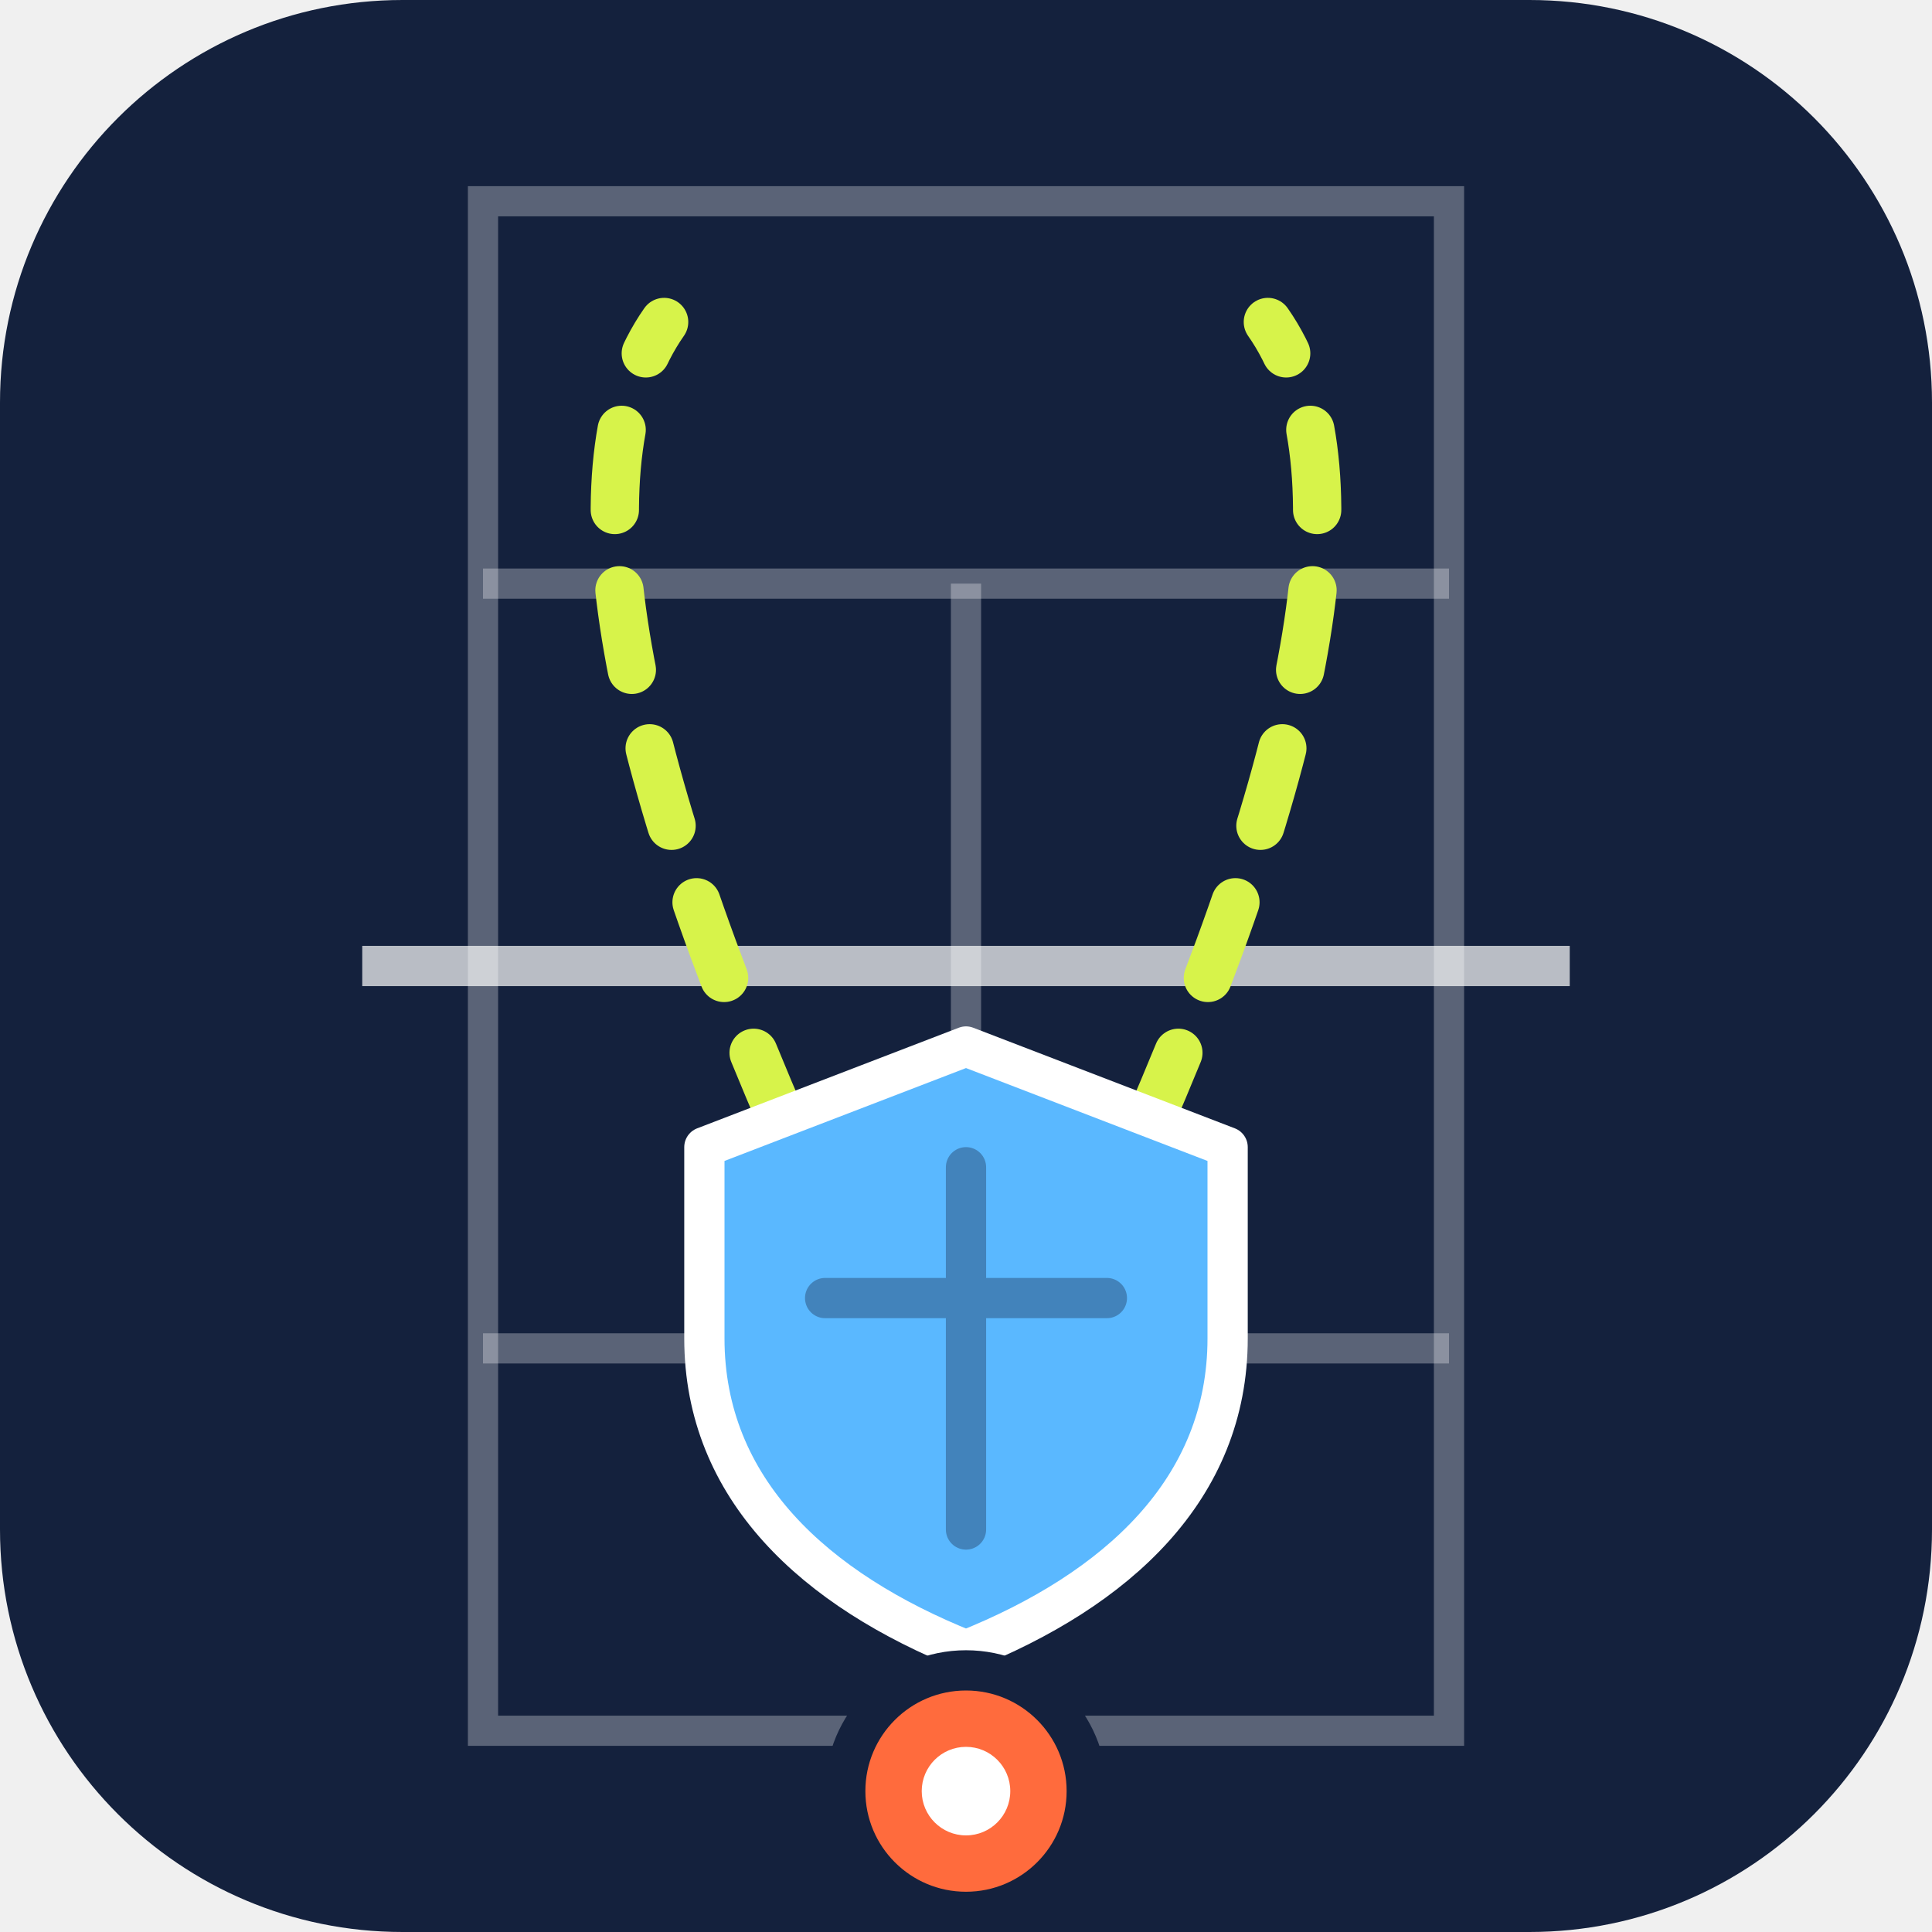
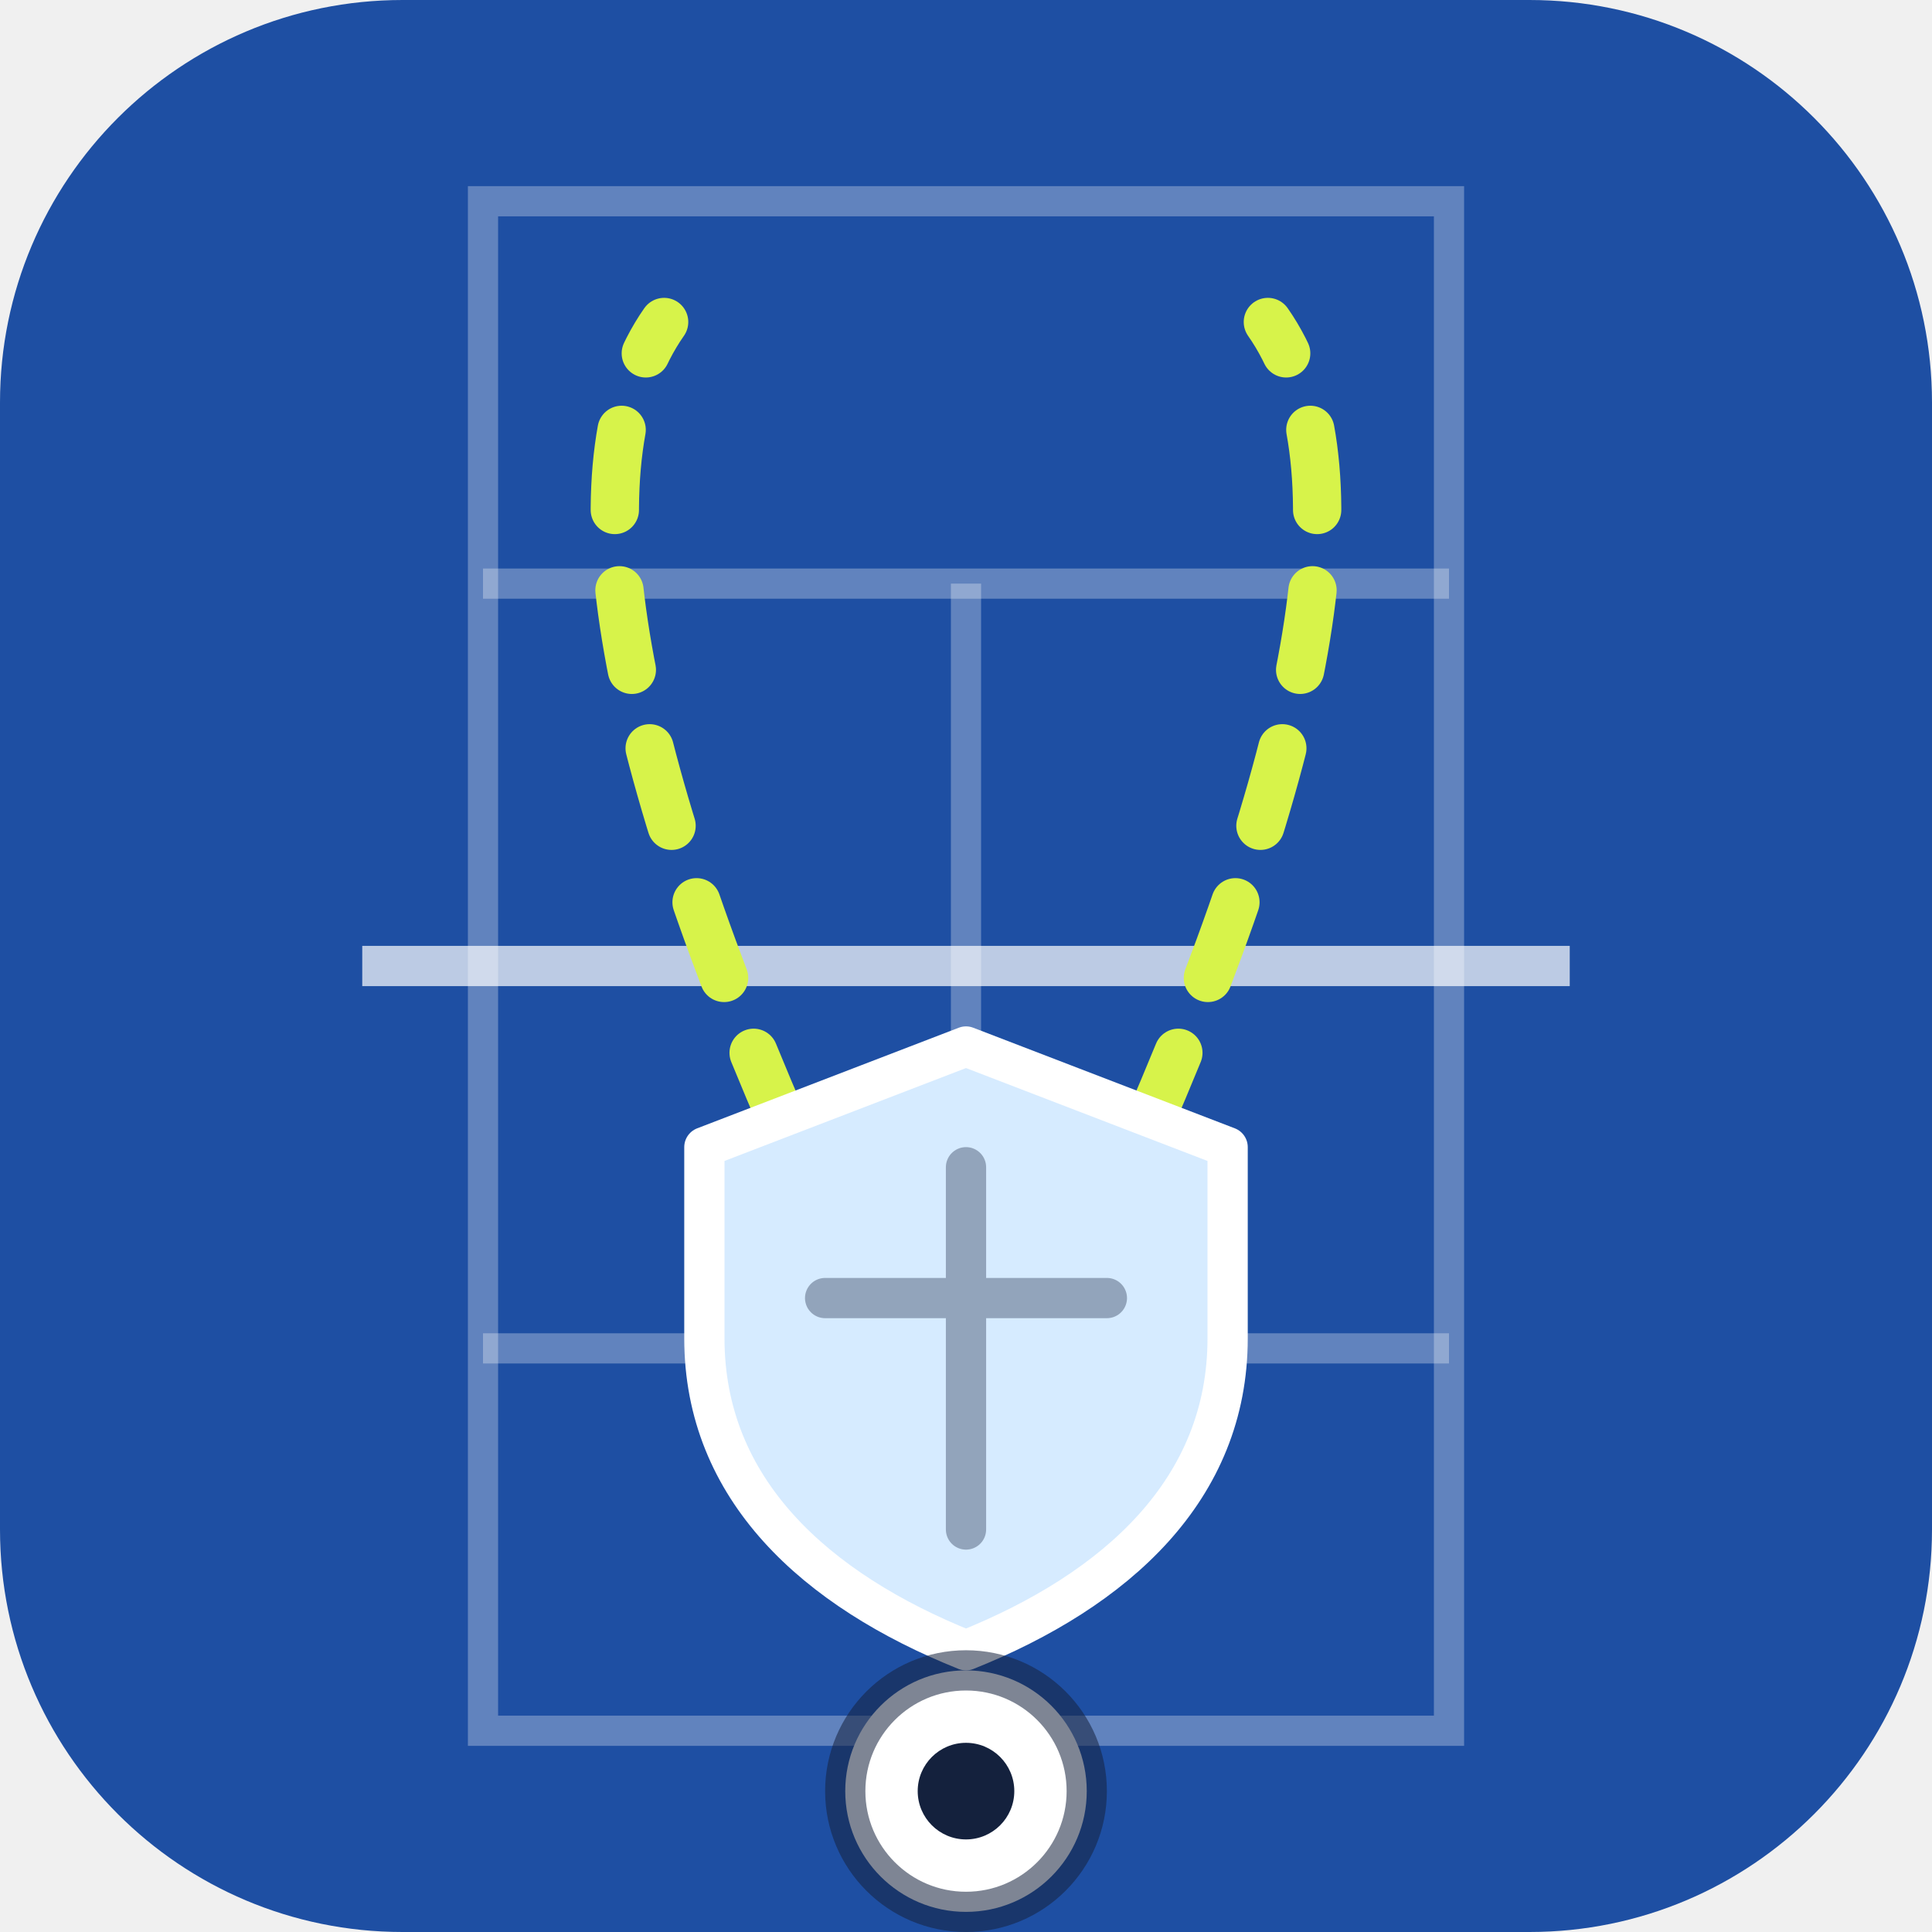
<svg xmlns="http://www.w3.org/2000/svg" viewBox="0 0 96 96" width="96" height="96">
-   <rect width="96" height="96" rx="20" fill="#14213D" />
+   <rect width="96" height="96" rx="20" fill="#1E4FA3" />
  <g fill="none" stroke="#FFFFFF" stroke-opacity="0.30" stroke-width="1.5">
    <rect x="24" y="10" width="48" height="76" />
    <line x1="24" y1="29" x2="72" y2="29" />
    <line x1="24" y1="67" x2="72" y2="67" />
    <line x1="48" y1="29" x2="48" y2="67" />
  </g>
  <line x1="18" y1="48" x2="78" y2="48" stroke="#FFFFFF" stroke-opacity="0.7" stroke-width="2" />
  <path d="M39 56 Q26 26 33 16" fill="none" stroke="#D7F34A" stroke-width="2.4" stroke-linecap="round" stroke-linejoin="round" stroke-dasharray="4 4" />
  <path d="M57 56 Q70 26 63 16" fill="none" stroke="#D7F34A" stroke-width="2.4" stroke-linecap="round" stroke-linejoin="round" stroke-dasharray="4 4" />
-   <path d="M48 52 L61 57 L61 66.5 C61 74 55.5 79 48 82 C40.5 79 35 74 35 66.5 L35 57 Z" fill="#5AB8FF" stroke="#FFFFFF" stroke-width="2" stroke-linejoin="round" />
+   <path d="M48 52 L61 57 L61 66.5 C61 74 55.5 79 48 82 C40.5 79 35 74 35 66.5 L35 57 Z" fill="#D6EBFF" stroke="#FFFFFF" stroke-width="2" stroke-linejoin="round" />
  <path d="M48 58 L48 76 M41 64.5 L55 64.5" stroke="#14213D" stroke-opacity="0.35" stroke-width="2" stroke-linecap="round" />
-   <circle cx="48" cy="89" r="6" fill="#FF6B3D" stroke="#14213D" stroke-width="2" />
-   <circle cx="48" cy="89" r="2.2" fill="#FFFFFF" />
+   <circle cx="48" cy="89" r="6" fill="#FFFFFF" stroke="#14213D" stroke-opacity="0.55" stroke-width="2" />
+   <circle cx="48" cy="89" r="2.4" fill="#14213D" />
</svg>
